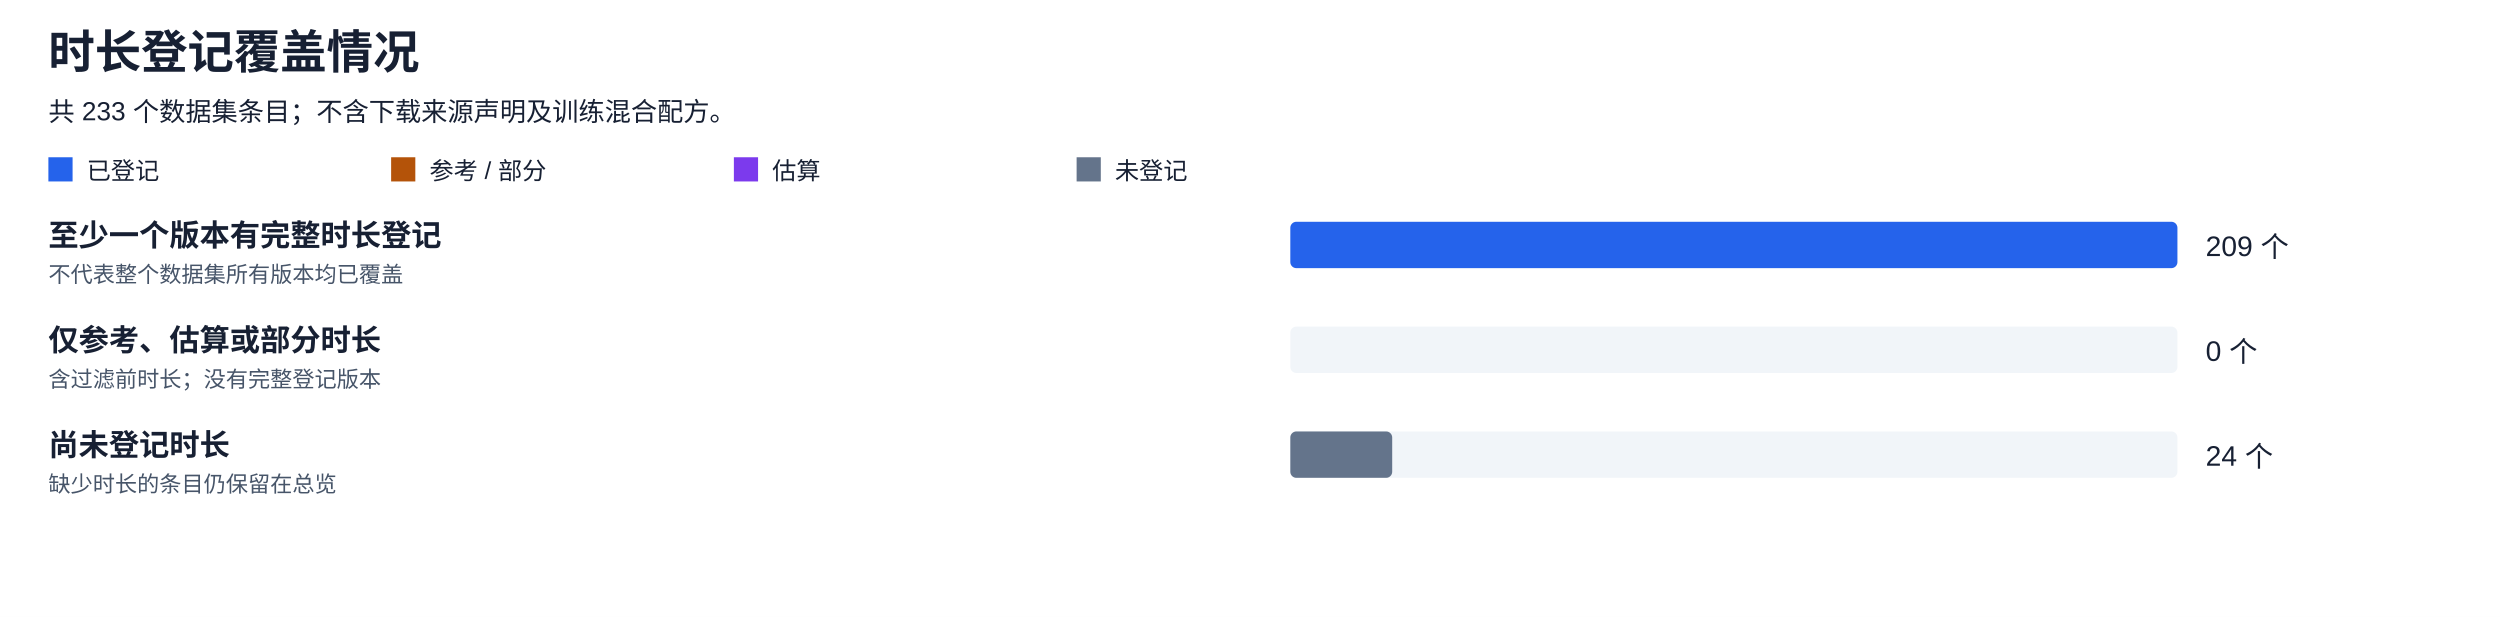
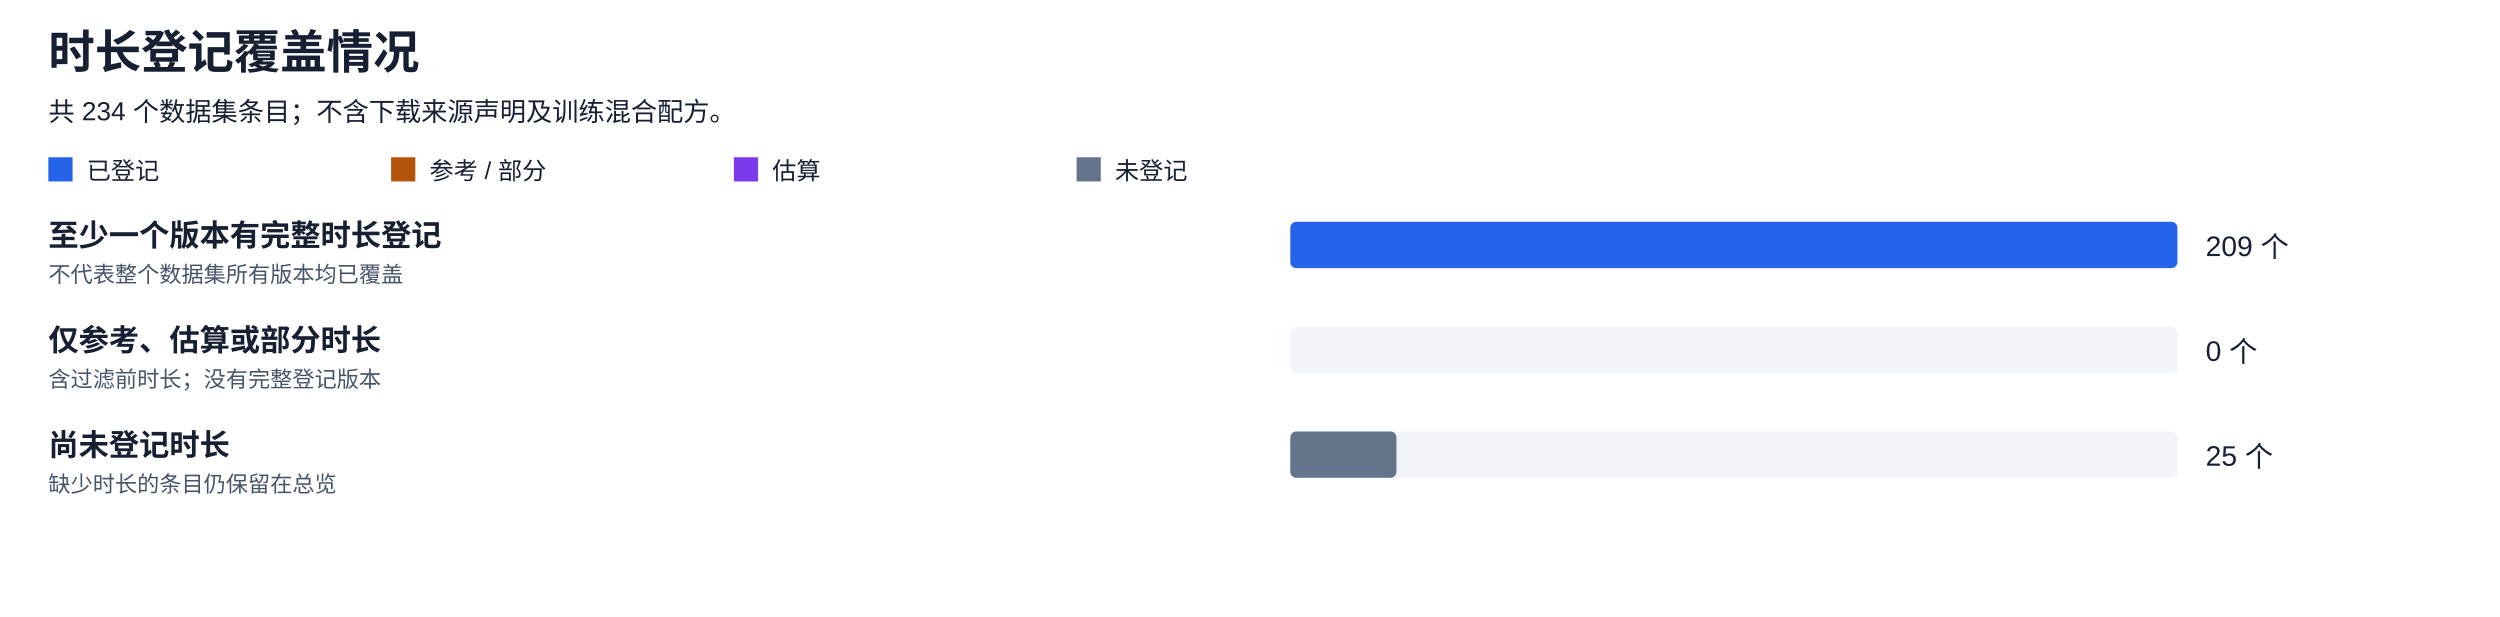
<svg xmlns="http://www.w3.org/2000/svg" width="1240" height="306" viewBox="0 0 1240 306" role="img" aria-labelledby="title desc">
  <rect width="100%" height="100%" fill="white" />
  <g font-family="Arial, Noto Sans CJK SC, Microsoft YaHei, sans-serif" fill="#172033">
    <text x="24" y="34" font-size="23" font-weight="700">时长登记覆盖情况</text>
-     <text x="24" y="60" font-size="13">共 233 个数据集条目；不含下载来源声明及训练混合配方。</text>
+     <text x="24" y="60" font-size="13">共 234 个数据集条目；不含下载来源声明及训练混合配方。</text>
    <rect x="24" y="78" width="12" height="12" fill="#2563eb" />
    <text x="43" y="89" font-size="12">已登记</text>
    <rect x="194" y="78" width="12" height="12" fill="#b45309" />
    <text x="213" y="89" font-size="12">参考 / 部分</text>
    <rect x="364" y="78" width="12" height="12" fill="#7c3aed" />
    <text x="383" y="89" font-size="12">估算</text>
    <rect x="534" y="78" width="12" height="12" fill="#64748b" />
    <text x="553" y="89" font-size="12">未登记</text>
    <text x="24" y="122" font-size="15" font-weight="600">至少一个版本有完整时长登记</text>
    <text x="24" y="140" font-size="11" fill="#475569">不代表整个数据集所有版本均已覆盖</text>
    <rect x="640" y="110" width="440" height="23" rx="3" fill="#f1f5f9" />
    <rect x="640" y="110" width="440.00" height="23" rx="3" fill="#2563eb" />
    <text x="1094" y="127" font-size="14">209 个</text>
    <text x="24" y="174" font-size="15" font-weight="600">仅参考、估算或部分时长</text>
    <text x="24" y="192" font-size="11" fill="#475569">含过滤前时长；没有完整登记版本</text>
    <rect x="640" y="162" width="440" height="23" rx="3" fill="#f1f5f9" />
    <rect x="640" y="162" width="0.00" height="23" rx="3" fill="#b45309" />
    <text x="1094" y="179" font-size="14">0 个</text>
    <text x="24" y="226" font-size="15" font-weight="600">尚未登记时长</text>
    <text x="24" y="244" font-size="11" fill="#475569">缺少时长的条目仍保留在总览</text>
    <rect x="640" y="214" width="440" height="23" rx="3" fill="#f1f5f9" />
-     <rect x="640" y="214" width="50.53" height="23" rx="3" fill="#64748b" />
-     <text x="1094" y="231" font-size="14">24 个</text>
+     <rect x="640" y="214" width="52.63" height="23" rx="3" fill="#64748b" />
+     <text x="1094" y="231" font-size="14">25 个</text>
  </g>
</svg>
